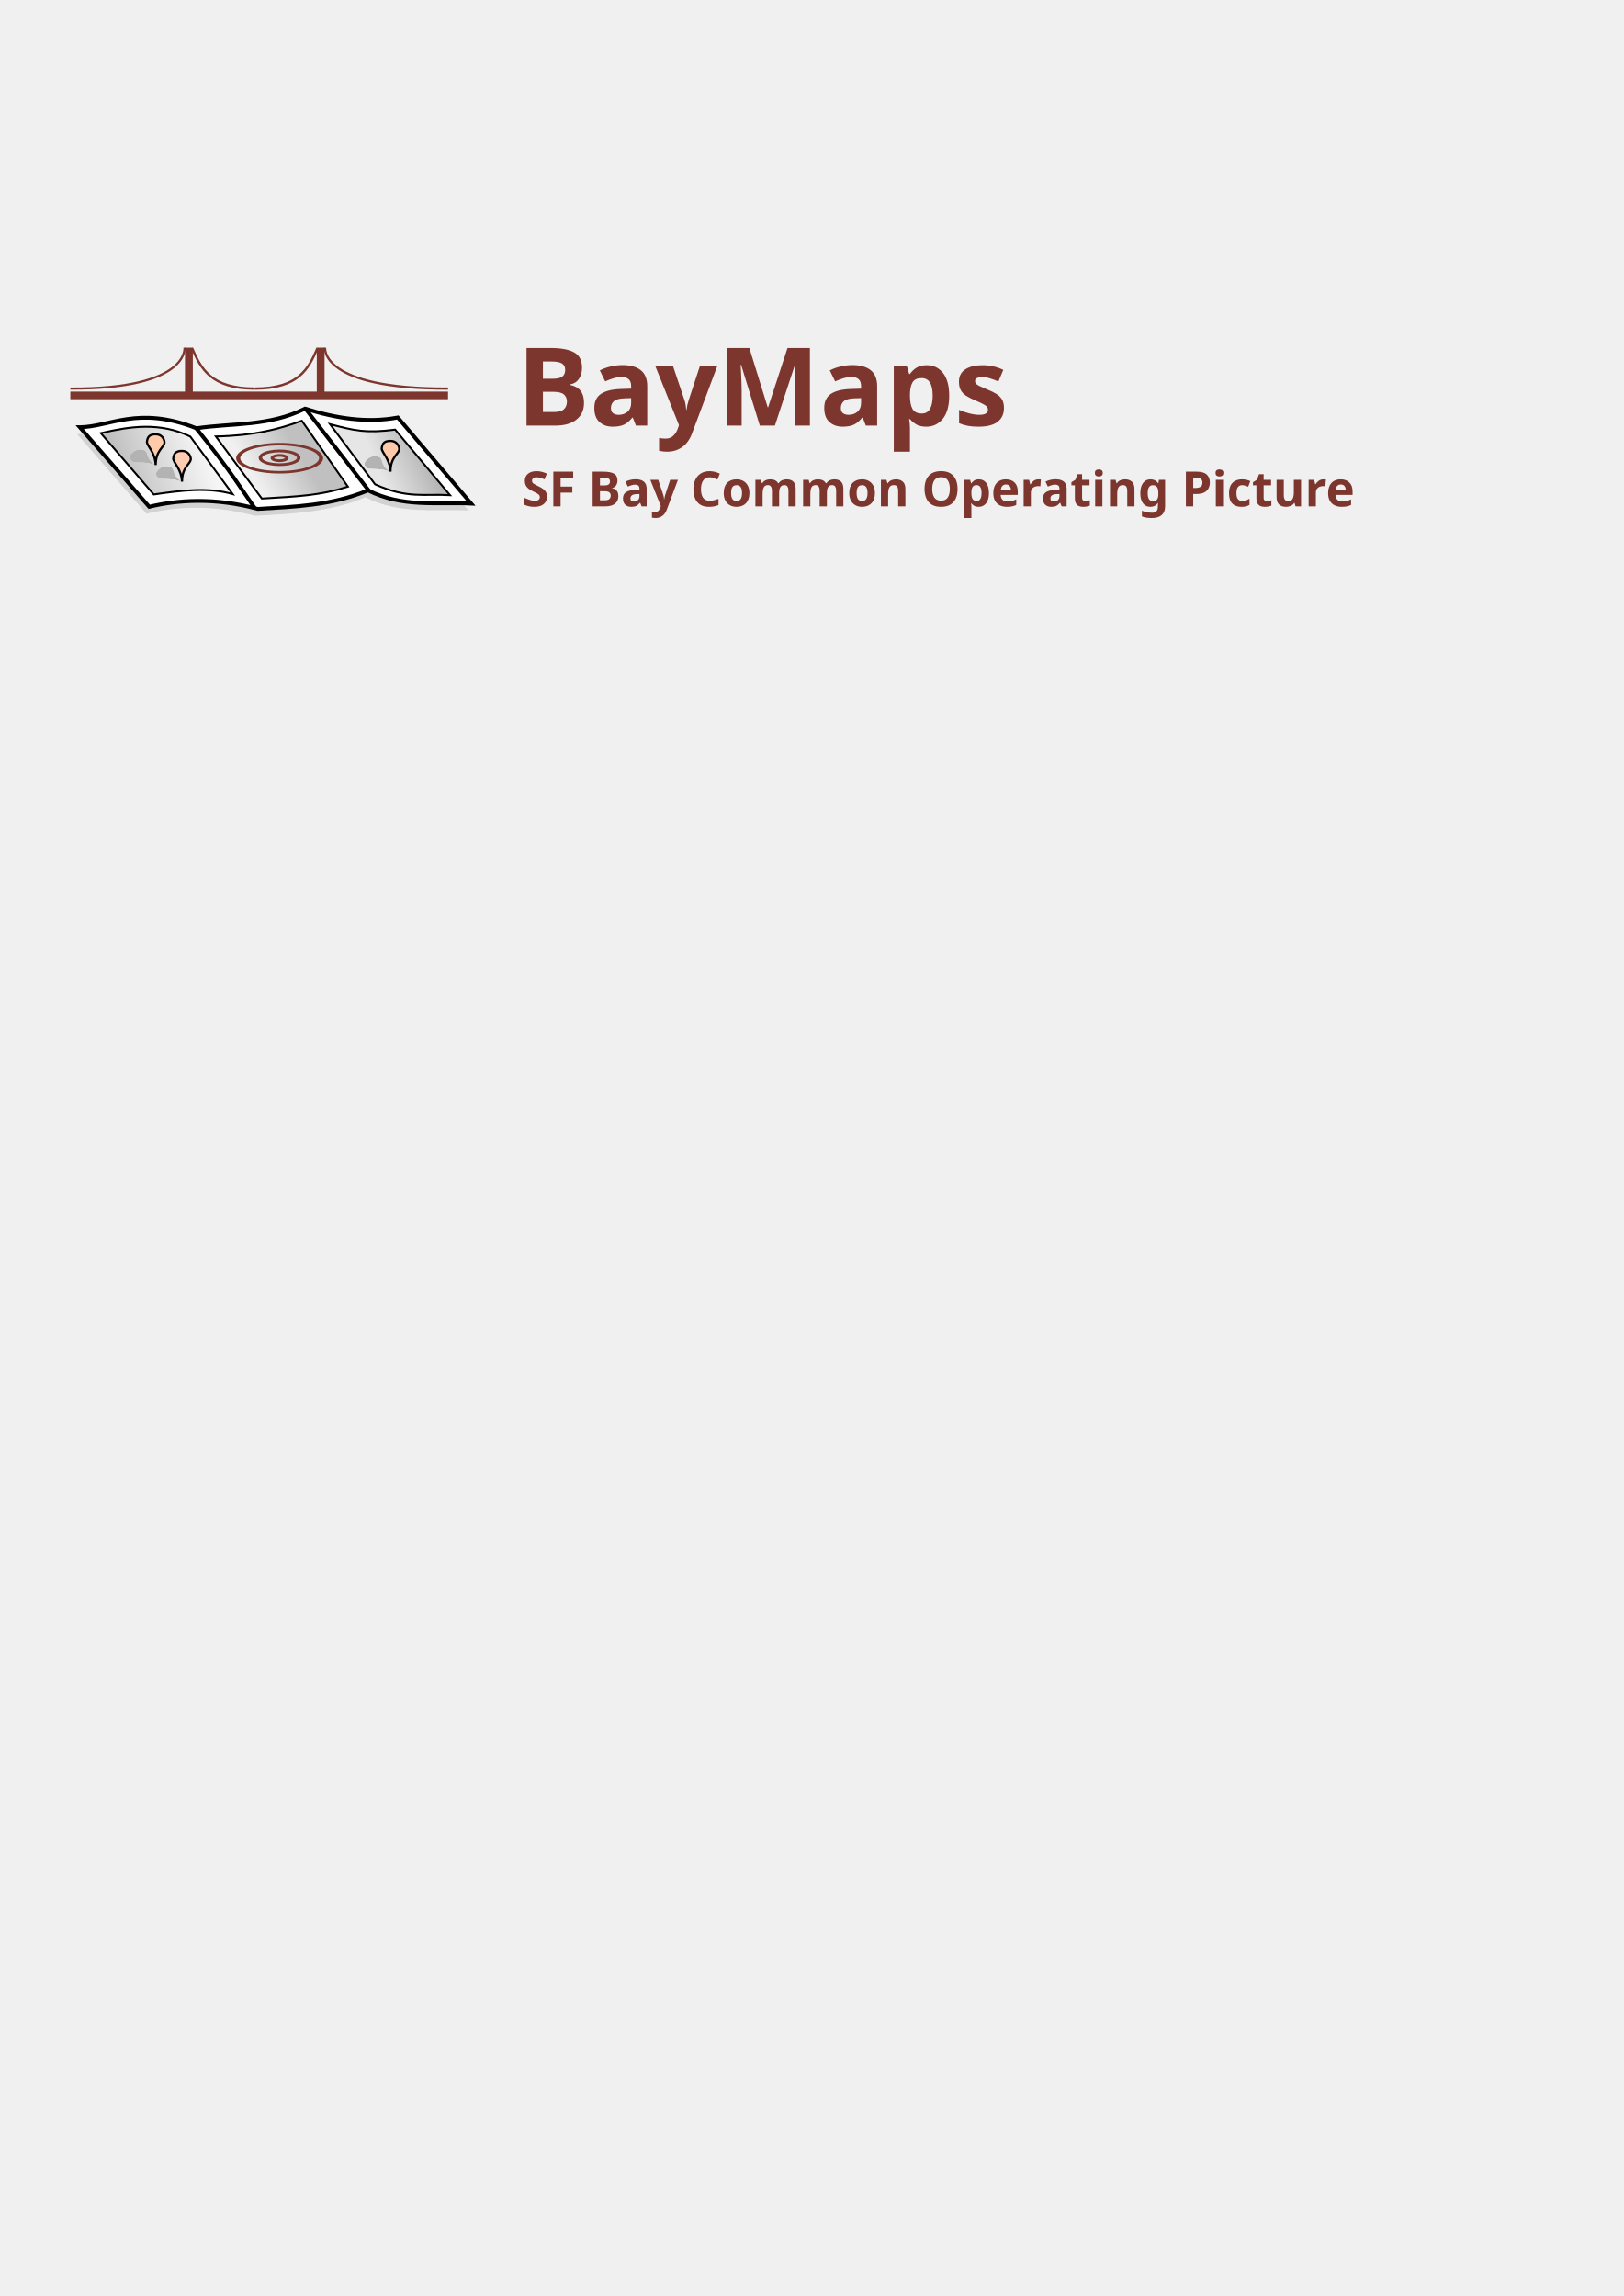
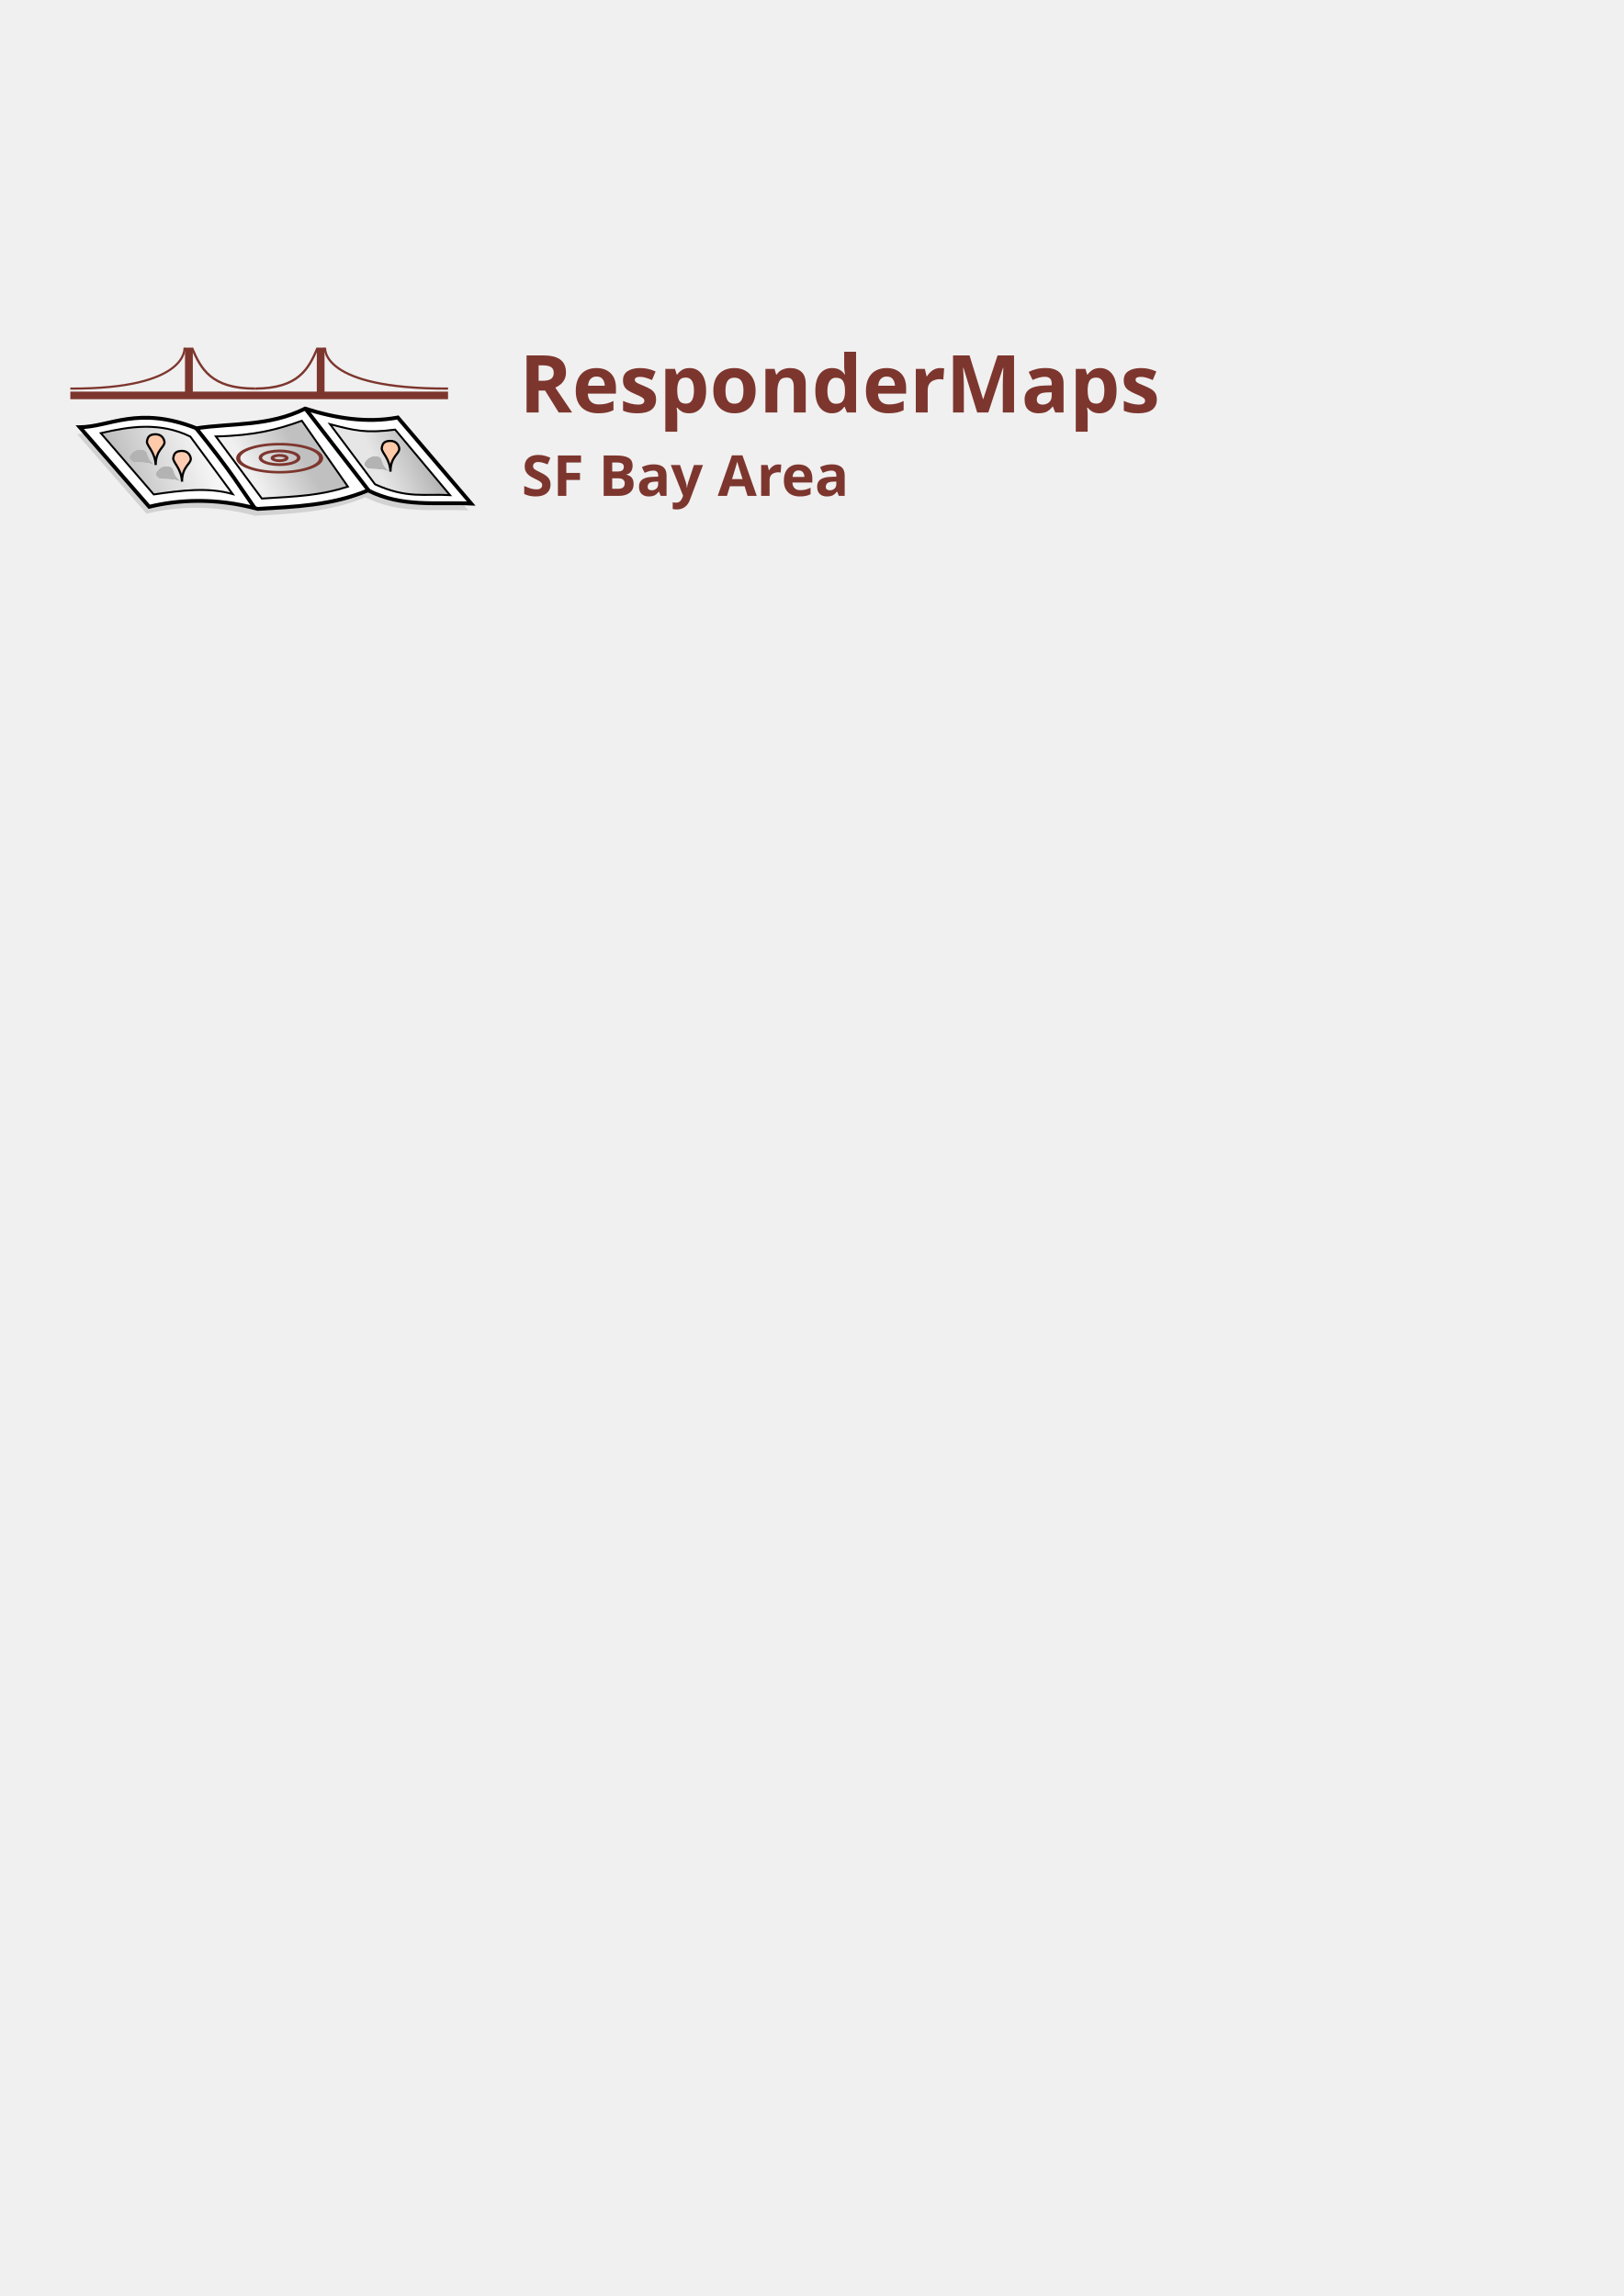
<svg xmlns="http://www.w3.org/2000/svg" xmlns:ns1="http://www.openswatchbook.org/uri/2009/osb" xmlns:xlink="http://www.w3.org/1999/xlink" width="744.094" height="1052.362" id="svg2" version="1.1">
  <defs id="defs4">
    <linearGradient id="linearGradient3933">
      <stop style="stop-color:#adadad;stop-opacity:1" offset="0" id="stop3935" />
      <stop style="stop-color:#e6e6e6;stop-opacity:1" offset="1" id="stop3937" />
    </linearGradient>
    <linearGradient id="linearGradient3917">
      <stop style="stop-color:#f0f0f0;stop-opacity:1" offset="0" id="stop3919" />
      <stop style="stop-color:#c0c0c0;stop-opacity:1" offset="1" id="stop3921" />
    </linearGradient>
    <linearGradient id="linearGradient3901">
      <stop id="stop3909" offset="0" style="stop-color:#b4b4b4;stop-opacity:1" />
      <stop style="stop-color:#c1c1c1;stop-opacity:0;" offset="1" id="stop3905" />
    </linearGradient>
    <linearGradient id="linearGradient3887" ns1:paint="gradient">
      <stop style="stop-color:#c1c1c1;stop-opacity:1;" offset="0" id="stop3889" />
      <stop style="stop-color:#c1c1c1;stop-opacity:0;" offset="1" id="stop3891" />
    </linearGradient>
    <linearGradient xlink:href="#linearGradient3901" id="linearGradient3907" x1="212.857" y1="357.26" x2="346.429" y2="317.975" gradientUnits="userSpaceOnUse" gradientTransform="matrix(0.4025468,0,0,0.3127448,-37.35574,105.4379)" />
    <linearGradient xlink:href="#linearGradient3917" id="linearGradient3923" x1="381.643" y1="363.08" x2="438.357" y2="336.652" gradientUnits="userSpaceOnUse" gradientTransform="matrix(0.4025468,0,0,0.3127448,-37.35574,105.4379)" />
    <linearGradient xlink:href="#linearGradient3933" id="linearGradient3939" x1="584.5" y1="320.469" x2="521.214" y2="343.326" gradientUnits="userSpaceOnUse" gradientTransform="matrix(0.4025468,0,0,0.3127448,-37.35574,105.4379)" />
    <filter id="filter3876" color-interpolation-filters="sRGB">
      <feColorMatrix id="feColorMatrix3878" values="1 0 0 0 0 0 1 0 0 0 0 0 1 0 0 0 0 0 1 0 " result="result7" />
      <feGaussianBlur id="feGaussianBlur3880" result="result6" stdDeviation="5" />
      <feComposite id="feComposite3882" in2="result7" operator="atop" in="result6" result="result91" />
      <feComposite id="feComposite3884" in2="result91" operator="in" result="fbSourceGraphic" />
      <feColorMatrix result="fbSourceGraphicAlpha" in="fbSourceGraphic" values="0 0 0 -1 0 0 0 0 -1 0 0 0 0 -1 0 0 0 0 1 0" id="feColorMatrix3886" />
      <feColorMatrix id="feColorMatrix3888" values="1 0 0 0 0 0 1 0 0 0 0 0 1 0 0 0 0 0 1 0 " result="result7" in="fbSourceGraphic" />
      <feGaussianBlur id="feGaussianBlur3890" result="result6" stdDeviation="5" />
      <feComposite id="feComposite3892" in2="result7" operator="atop" in="result6" result="result91" />
      <feComposite id="feComposite3894" in2="result91" operator="in" />
    </filter>
    <filter id="filter3876-5" color-interpolation-filters="sRGB">
      <feColorMatrix id="feColorMatrix3878-5" values="1 0 0 0 0 0 1 0 0 0 0 0 1 0 0 0 0 0 1 0 " result="result7" />
      <feGaussianBlur id="feGaussianBlur3880-0" result="result6" stdDeviation="5" />
      <feComposite id="feComposite3882-8" in2="result7" operator="atop" in="result6" result="result91" />
      <feComposite id="feComposite3884-9" in2="result91" operator="in" result="fbSourceGraphic" />
      <feColorMatrix result="fbSourceGraphicAlpha" in="fbSourceGraphic" values="0 0 0 -1 0 0 0 0 -1 0 0 0 0 -1 0 0 0 0 1 0" id="feColorMatrix3886-5" />
      <feColorMatrix id="feColorMatrix3888-7" values="1 0 0 0 0 0 1 0 0 0 0 0 1 0 0 0 0 0 1 0 " result="result7" in="fbSourceGraphic" />
      <feGaussianBlur id="feGaussianBlur3890-6" result="result6" stdDeviation="5" />
      <feComposite id="feComposite3892-2" in2="result7" operator="atop" in="result6" result="result91" />
      <feComposite id="feComposite3894-5" in2="result91" operator="in" />
    </filter>
    <filter id="filter3876-4" color-interpolation-filters="sRGB">
      <feColorMatrix id="feColorMatrix3878-8" values="1 0 0 0 0 0 1 0 0 0 0 0 1 0 0 0 0 0 1 0 " result="result7" />
      <feGaussianBlur id="feGaussianBlur3880-6" result="result6" stdDeviation="5" />
      <feComposite id="feComposite3882-4" in2="result7" operator="atop" in="result6" result="result91" />
      <feComposite id="feComposite3884-7" in2="result91" operator="in" result="fbSourceGraphic" />
      <feColorMatrix result="fbSourceGraphicAlpha" in="fbSourceGraphic" values="0 0 0 -1 0 0 0 0 -1 0 0 0 0 -1 0 0 0 0 1 0" id="feColorMatrix3886-55" />
      <feColorMatrix id="feColorMatrix3888-2" values="1 0 0 0 0 0 1 0 0 0 0 0 1 0 0 0 0 0 1 0 " result="result7" in="fbSourceGraphic" />
      <feGaussianBlur id="feGaussianBlur3890-0" result="result6" stdDeviation="5" />
      <feComposite id="feComposite3892-9" in2="result7" operator="atop" in="result6" result="result91" />
      <feComposite id="feComposite3894-8" in2="result91" operator="in" />
    </filter>
    <filter id="filter3843" color-interpolation-filters="sRGB">
      <feColorMatrix id="feColorMatrix3845" values="1 0 0 0 0 0 1 0 0 0 0 0 1 0 0 0 0 0 1 0 " result="result7" />
      <feGaussianBlur id="feGaussianBlur3847" result="result6" stdDeviation="5" />
      <feComposite id="feComposite3849" in2="result7" operator="atop" in="result6" result="result91" />
      <feComposite id="feComposite3851" in2="result91" operator="in" result="fbSourceGraphic" />
      <feColorMatrix result="fbSourceGraphicAlpha" in="fbSourceGraphic" values="0 0 0 -1 0 0 0 0 -1 0 0 0 0 -1 0 0 0 0 1 0" id="feColorMatrix3853" />
      <feColorMatrix id="feColorMatrix3855" values="1 0 0 0 0 0 1 0 0 0 0 0 1 0 0 0 0 0 1 0 " result="result7" in="fbSourceGraphic" />
      <feGaussianBlur id="feGaussianBlur3857" result="result6" stdDeviation="5" />
      <feComposite id="feComposite3859" in2="result7" operator="atop" in="result6" result="result91" />
      <feComposite id="feComposite3861" in2="result91" operator="in" />
    </filter>
  </defs>
  <g id="layer1">
    <path style="fill:#d2d2d2;fill-opacity:1;stroke:none" d="m 35.326,198.979 31.813,36.462 c 13.152,-3.212 30.17,-4.307 49.692,0.974 16.863,-0.998 33.726,-1.471 50.589,-8.496 15.752,7.97 31.503,5.302 47.255,6.048 l -33.611,-39.439 c -14.166,2.611 -28.331,0.39 -42.497,-4.077 -16.601,8.254 -33.201,6.538 -49.802,9.012 -26.749,-10.523 -39.713,-0.608 -53.438,-0.484 z" id="path3827-0" />
    <path style="fill:#ff0000;stroke:#7d362e;stroke-width:3.463;stroke-linecap:butt;stroke-linejoin:miter;stroke-miterlimit:4;stroke-opacity:1;stroke-dasharray:none" d="m 32.227,181.235 c 172.547,0 173.095,0 173.095,0" id="path2985" />
    <path style="fill:none;stroke:#7d362e;stroke-width:3.586;stroke-linecap:butt;stroke-linejoin:miter;stroke-miterlimit:4;stroke-opacity:1;stroke-dasharray:none" d="m 86.571,180.789 0,-21.445" id="path3757" />
    <path style="fill:none;stroke:#7d362e;stroke-width:3.548;stroke-linecap:butt;stroke-linejoin:miter;stroke-miterlimit:4;stroke-opacity:1;stroke-dasharray:none" d="m 146.953,180.342 0,-20.999" id="path3759" />
    <path style="fill:none;stroke:#7d362e;stroke-width:0.991;stroke-linecap:butt;stroke-linejoin:miter;stroke-miterlimit:4;stroke-opacity:1;stroke-dasharray:none" d="M 32.227,178.108 C 86.801,178.331 84.558,159.343 84.558,159.343" id="path3763" />
    <path style="fill:none;stroke:#7d362e;stroke-width:1.028;stroke-linecap:butt;stroke-linejoin:miter;stroke-miterlimit:4;stroke-opacity:1;stroke-dasharray:none" d="M 205.322,178.108 C 146.551,178.331 148.966,159.343 148.966,159.343" id="path3763-1" />
    <path style="fill:none;stroke:#7d362e;stroke-width:1.064;stroke-linecap:butt;stroke-linejoin:miter;stroke-miterlimit:4;stroke-opacity:1;stroke-dasharray:none" d="m 145.5,159.521 c -4.025,9.382 -8.61,18.587 -28.737,18.587" id="path3807" />
    <path style="fill:none;stroke:#7d362e;stroke-width:1.064;stroke-linecap:butt;stroke-linejoin:miter;stroke-miterlimit:4;stroke-opacity:1;stroke-dasharray:none" d="m 88.002,159.516 c 4.025,9.382 8.633,18.592 28.761,18.592" id="path3807-2" />
    <path style="fill:#ffffff;fill-opacity:1;stroke:#000000;stroke-width:1.763;stroke-linecap:butt;stroke-linejoin:miter;stroke-miterlimit:4;stroke-opacity:1;stroke-dasharray:none" d="m 36.576,195.817 31.813,36.462 c 13.152,-3.212 30.17,-4.307 49.692,0.974 16.863,-0.998 33.726,-1.471 50.589,-8.496 15.752,7.97 31.503,5.302 47.255,6.048 l -33.611,-39.439 c -14.166,2.611 -28.331,0.39 -42.497,-4.077 -16.601,8.254 -33.201,6.538 -49.802,9.012 -26.749,-10.523 -39.713,-0.608 -53.438,-0.484 z" id="path3827" />
    <path style="fill:none;stroke:#000000;stroke-width:1.763;stroke-linecap:butt;stroke-linejoin:miter;stroke-miterlimit:4;stroke-opacity:1;stroke-dasharray:none" d="m 89.853,196.228 c 16.401,20.304 20.871,28.157 27.026,36.842" id="path3829" />
    <path style="fill:none;stroke:#000000;stroke-width:1.763;stroke-linecap:butt;stroke-linejoin:miter;stroke-miterlimit:4;stroke-opacity:1;stroke-dasharray:none" d="m 139.88,187.195 29.125,37.682" id="path3829-1-1" />
    <path style="fill:url(#linearGradient3907);fill-opacity:1;stroke:#000000;stroke-width:0.881;stroke-linecap:butt;stroke-linejoin:miter;stroke-miterlimit:4;stroke-opacity:1;stroke-dasharray:none" d="m 46.198,198.525 24.271,28.104 c 12.665,-1.866 24.941,-3.4 36.16,-0.179 L 87.207,200.088 c -14.03,-6.783 -27.743,-4.643 -41.008,-1.563 z" id="path3885" />
    <path style="fill:url(#linearGradient3923);fill-opacity:1;stroke:#000000;stroke-width:0.881;stroke-linecap:butt;stroke-linejoin:miter;stroke-miterlimit:4;stroke-opacity:1;stroke-dasharray:none" d="m 98.926,200.044 c 17.843,-0.389 28.438,-3.24 39.401,-7.193 l 21.108,30.203 c -12.809,4.073 -22.803,4.471 -39.441,5.451 z" id="path3915" />
    <path style="fill:url(#linearGradient3939);fill-opacity:1;stroke:#000000;stroke-width:0.881;stroke-linecap:butt;stroke-linejoin:miter;stroke-miterlimit:4;stroke-opacity:1;stroke-dasharray:none" d="m 151.227,194.415 c 11.31,2.959 16.254,4.234 29.864,2.501 l 25.133,30.025 c -11.808,-0.694 -19.484,1.758 -34.347,-4.959 z" id="path3931" />
    <path style="fill:none;stroke:#7d362e;stroke-width:4;stroke-miterlimit:4;stroke-opacity:1;stroke-dasharray:none" id="path3822" d="m 417.143,334.148 a 8.214,3.929 0 1 1 -16.429,0 8.214,3.929 0 1 1 16.429,0 z" transform="matrix(0.4025468,0,0,0.3127448,-36.49314,105.4379)" />
    <path style="fill:none;stroke:#7d362e;stroke-width:4;stroke-miterlimit:4;stroke-opacity:1;stroke-dasharray:none" id="path3824" d="m 432.857,333.791 a 21.786,10 0 1 1 -43.571,0 21.786,10 0 1 1 43.571,0 z" transform="matrix(0.4025468,0,0,0.3127448,-37.35574,105.4379)" />
    <path style="fill:none;stroke:#7d362e;stroke-width:4;stroke-miterlimit:4;stroke-opacity:1;stroke-dasharray:none" id="path3826" d="m 448.571,335.934 a 40.357,22.143 0 1 1 -80.714,0 40.357,22.143 0 1 1 80.714,0 z" transform="matrix(0.4707233,0,0,0.2905461,-63.9989,112.4037)" />
    <g id="g3896" transform="matrix(0.4025468,0,0,0.4025468,-33.90262,82.23257)">
      <path id="path3834-8" d="m 291.426,344.148 c -0.771,-14.81 -9.501,-21.028 -10,-26.25 0.595,-6.212 3.333,-8.75 10,-8.75 6.667,0 9.503,4.947 10,8.75 0.283,6.285 -10,8.75 -10,26.25 z" style="fill:#ffcaaf;fill-opacity:0.941;stroke:#000000;stroke-width:2.484;stroke-linecap:butt;stroke-linejoin:miter;stroke-miterlimit:4;stroke-opacity:1;stroke-dasharray:none" />
      <path transform="matrix(1.089415,0.00620569,-0.00862625,0.7837216,-21.03295,72.99409)" id="path3834-8-8" d="m 291.437,345.327 c -11.665,-7.607 -21.729,-3.792 -25.982,-6.285 -4.328,-3.956 -4.564,-7.653 -0.467,-13.211 4.097,-5.558 9.578,-5.167 12.757,-3.463 4.924,3.265 0.467,13.211 13.691,22.959 z" style="fill:#b3b3b3;fill-opacity:1;stroke:#000000;stroke-width:0;stroke-linecap:butt;stroke-linejoin:miter;stroke-miterlimit:4;stroke-opacity:1;stroke-dasharray:none;filter:url(#filter3876)" />
    </g>
    <g transform="matrix(0.4025468,0,0,0.4025468,61.63704,77.64098)" id="g3896-4">
      <path id="path3834-8-3" d="m 291.426,344.148 c -0.771,-14.81 -9.501,-21.028 -10,-26.25 0.595,-6.212 3.333,-8.75 10,-8.75 6.667,0 9.503,4.947 10,8.75 0.283,6.285 -10,8.75 -10,26.25 z" style="fill:#ffcaaa;fill-opacity:1;stroke:#000000;stroke-width:2.484;stroke-linecap:butt;stroke-linejoin:miter;stroke-miterlimit:4;stroke-opacity:1;stroke-dasharray:none" />
      <path transform="matrix(1.089415,0.00620569,-0.00862625,0.7837216,-21.03295,72.99409)" id="path3834-8-8-2" d="m 291.437,345.327 c -11.665,-7.607 -21.729,-3.792 -25.982,-6.285 -4.328,-3.956 -4.564,-7.653 -0.467,-13.211 4.097,-5.558 9.578,-5.167 12.757,-3.463 4.924,3.265 0.467,13.211 13.691,22.959 z" style="fill:#b3b3b3;fill-opacity:1;stroke:#000000;stroke-width:0;stroke-linecap:butt;stroke-linejoin:miter;stroke-miterlimit:4;stroke-opacity:1;stroke-dasharray:none;filter:url(#filter3876-5)" />
    </g>
    <g id="g3896-8" transform="matrix(0.4025468,0,0,0.4025468,-45.95858,74.60486)">
      <path id="path3834-8-32" d="m 291.426,344.148 c -0.771,-14.81 -9.501,-21.028 -10,-26.25 0.595,-6.212 3.333,-8.75 10,-8.75 6.667,0 9.503,4.947 10,8.75 0.283,6.285 -10,8.75 -10,26.25 z" style="fill:#ffcaaa;fill-opacity:1;stroke:#000000;stroke-width:2.484;stroke-linecap:butt;stroke-linejoin:miter;stroke-miterlimit:4;stroke-opacity:1;stroke-dasharray:none" />
      <path transform="matrix(1.089415,0.00620569,-0.00862625,0.7837216,-21.03295,72.99409)" id="path3834-8-8-4" d="m 291.437,345.327 c -11.665,-7.607 -21.729,-3.792 -25.982,-6.285 -4.328,-3.956 -4.564,-7.653 -0.467,-13.211 4.097,-5.558 9.578,-5.167 12.757,-3.463 4.924,3.265 0.467,13.211 13.691,22.959 z" style="fill:#b3b3b3;fill-opacity:1;stroke:#000000;stroke-width:0;stroke-linecap:butt;stroke-linejoin:miter;stroke-miterlimit:4;stroke-opacity:1;stroke-dasharray:none;filter:url(#filter3876-4)" />
    </g>
-     <text xml:space="preserve" style="font-size:49.794px;font-style:normal;font-variant:normal;font-weight:bold;font-stretch:normal;text-align:start;line-height:125%;letter-spacing:0px;word-spacing:0px;writing-mode:lr-tb;text-anchor:start;fill:#7d362e;fill-opacity:1;stroke:none;font-family:Estrangelo Edessa;-inkscape-font-specification:Estrangelo Edessa Bold" x="236.805" y="195.065" id="text4008">
-       <tspan id="tspan4010" x="236.805" y="195.065" style="font-size:49.794px;font-style:normal;font-variant:normal;font-weight:bold;font-stretch:normal;text-align:start;line-height:125%;writing-mode:lr-tb;text-anchor:start;fill:#7d362e;fill-opacity:1;stroke:none;font-family:Estrangelo Edessa;-inkscape-font-specification:Estrangelo Edessa Bold">BayMaps</tspan>
+     <text xml:space="preserve" style="font-size:36.635px;font-style:normal;font-variant:normal;font-weight:bold;font-stretch:normal;text-align:start;line-height:125%;letter-spacing:0px;word-spacing:0px;writing-mode:lr-tb;text-anchor:start;fill:#7d362e;fill-opacity:1;stroke:none;font-family:Estrangelo Edessa;-inkscape-font-specification:Estrangelo Edessa Bold" x="238.013" y="189.067" id="text4008">
+       <tspan id="tspan4010" x="238.013" y="189.067" style="font-size:36.635px;font-style:normal;font-variant:normal;font-weight:bold;font-stretch:normal;text-align:start;line-height:125%;writing-mode:lr-tb;text-anchor:start;fill:#7d362e;fill-opacity:1;stroke:none;font-family:Estrangelo Edessa;-inkscape-font-specification:Estrangelo Edessa Bold">ResponderMaps</tspan>
    </text>
-     <text xml:space="preserve" style="font-size:74.234px;font-style:normal;font-variant:normal;font-weight:bold;font-stretch:normal;text-align:start;line-height:125%;letter-spacing:0px;word-spacing:0px;writing-mode:lr-tb;text-anchor:start;fill:#7d362e;fill-opacity:1;stroke:none;font-family:Estrangelo Edessa;-inkscape-font-specification:Estrangelo Edessa Bold" x="239.307" y="232.077" id="text4008-0">
-       <tspan id="tspan4010-0" x="239.307" y="232.077" style="font-size:22.27px;font-style:normal;font-variant:normal;font-weight:bold;font-stretch:normal;text-align:start;line-height:125%;writing-mode:lr-tb;text-anchor:start;fill:#7d362e;fill-opacity:1;stroke:none;font-family:Estrangelo Edessa;-inkscape-font-specification:Estrangelo Edessa Bold">SF Bay Common Operating Picture</tspan>
+     <text xml:space="preserve" style="font-size:86.448px;font-style:normal;font-variant:normal;font-weight:bold;font-stretch:normal;text-align:start;line-height:125%;letter-spacing:0px;word-spacing:0px;writing-mode:lr-tb;text-anchor:start;fill:#7d362e;fill-opacity:1;stroke:none;font-family:Estrangelo Edessa;-inkscape-font-specification:Estrangelo Edessa Bold" x="239.044" y="227.286" id="text4008-0">
+       <tspan id="tspan4010-0" x="239.044" y="227.286" style="font-size:25.934px;font-style:normal;font-variant:normal;font-weight:bold;font-stretch:normal;text-align:start;line-height:125%;writing-mode:lr-tb;text-anchor:start;fill:#7d362e;fill-opacity:1;stroke:none;font-family:Estrangelo Edessa;-inkscape-font-specification:Estrangelo Edessa Bold">SF Bay Area</tspan>
    </text>
  </g>
</svg>
